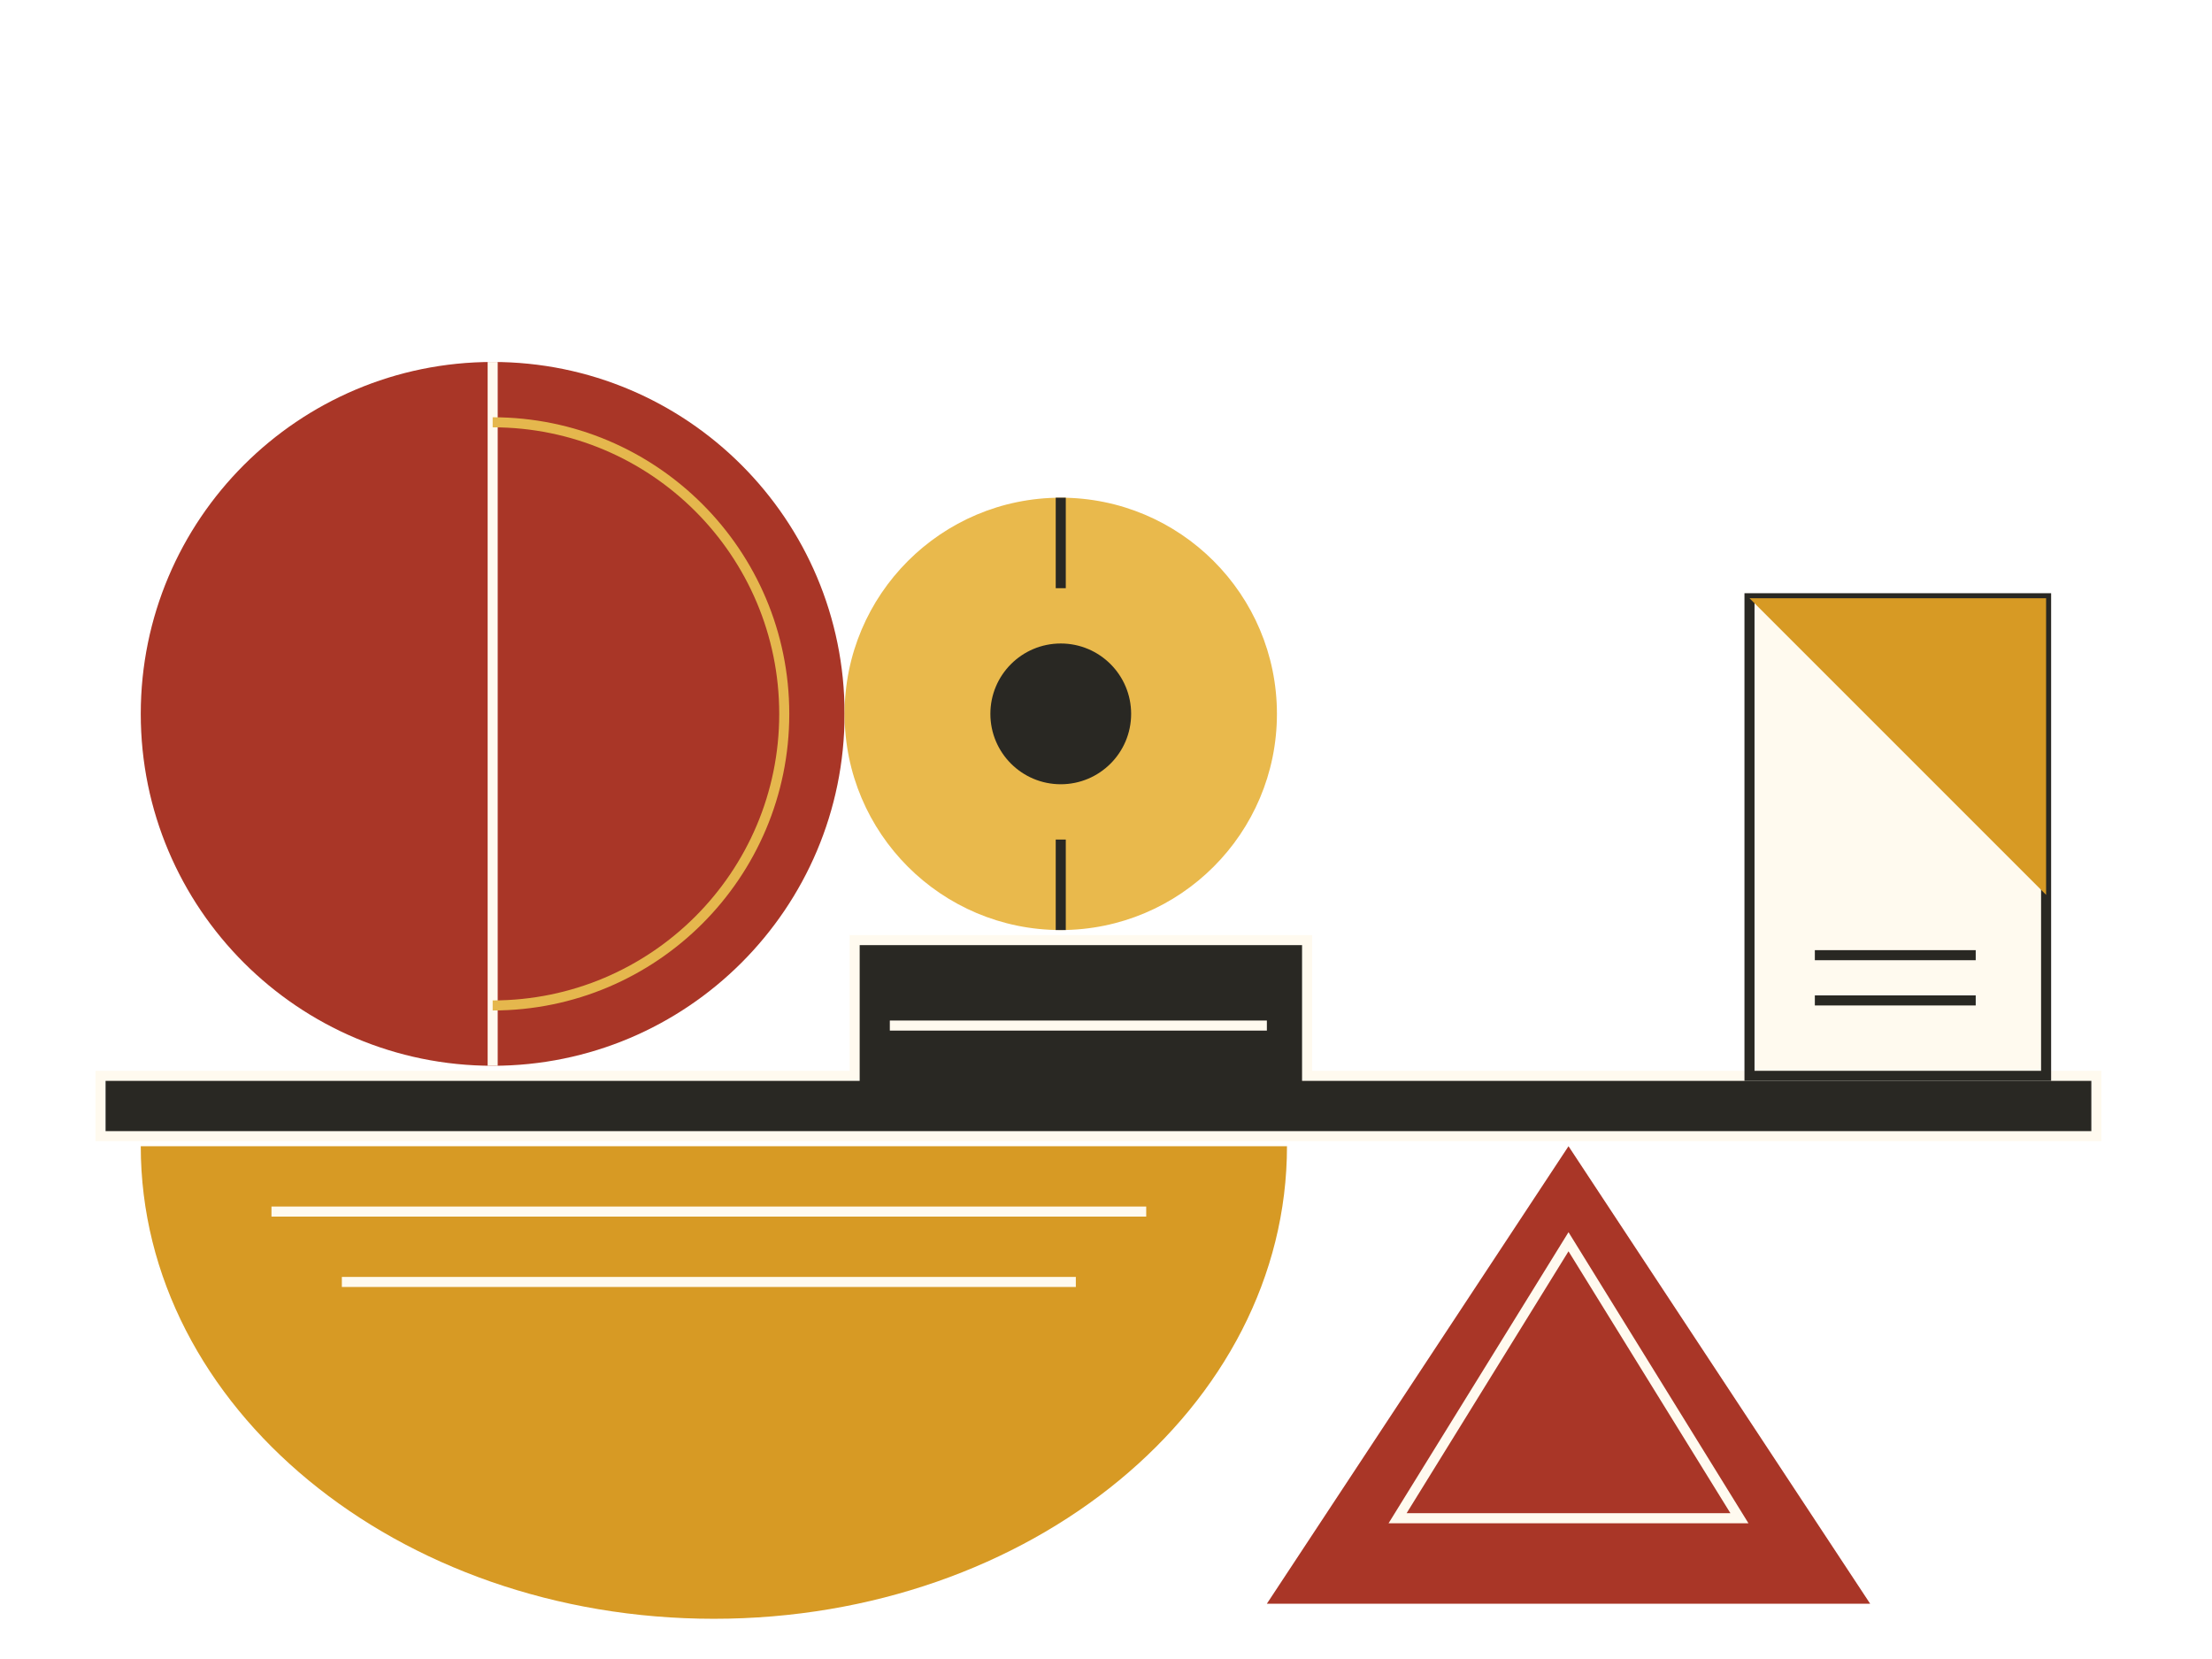
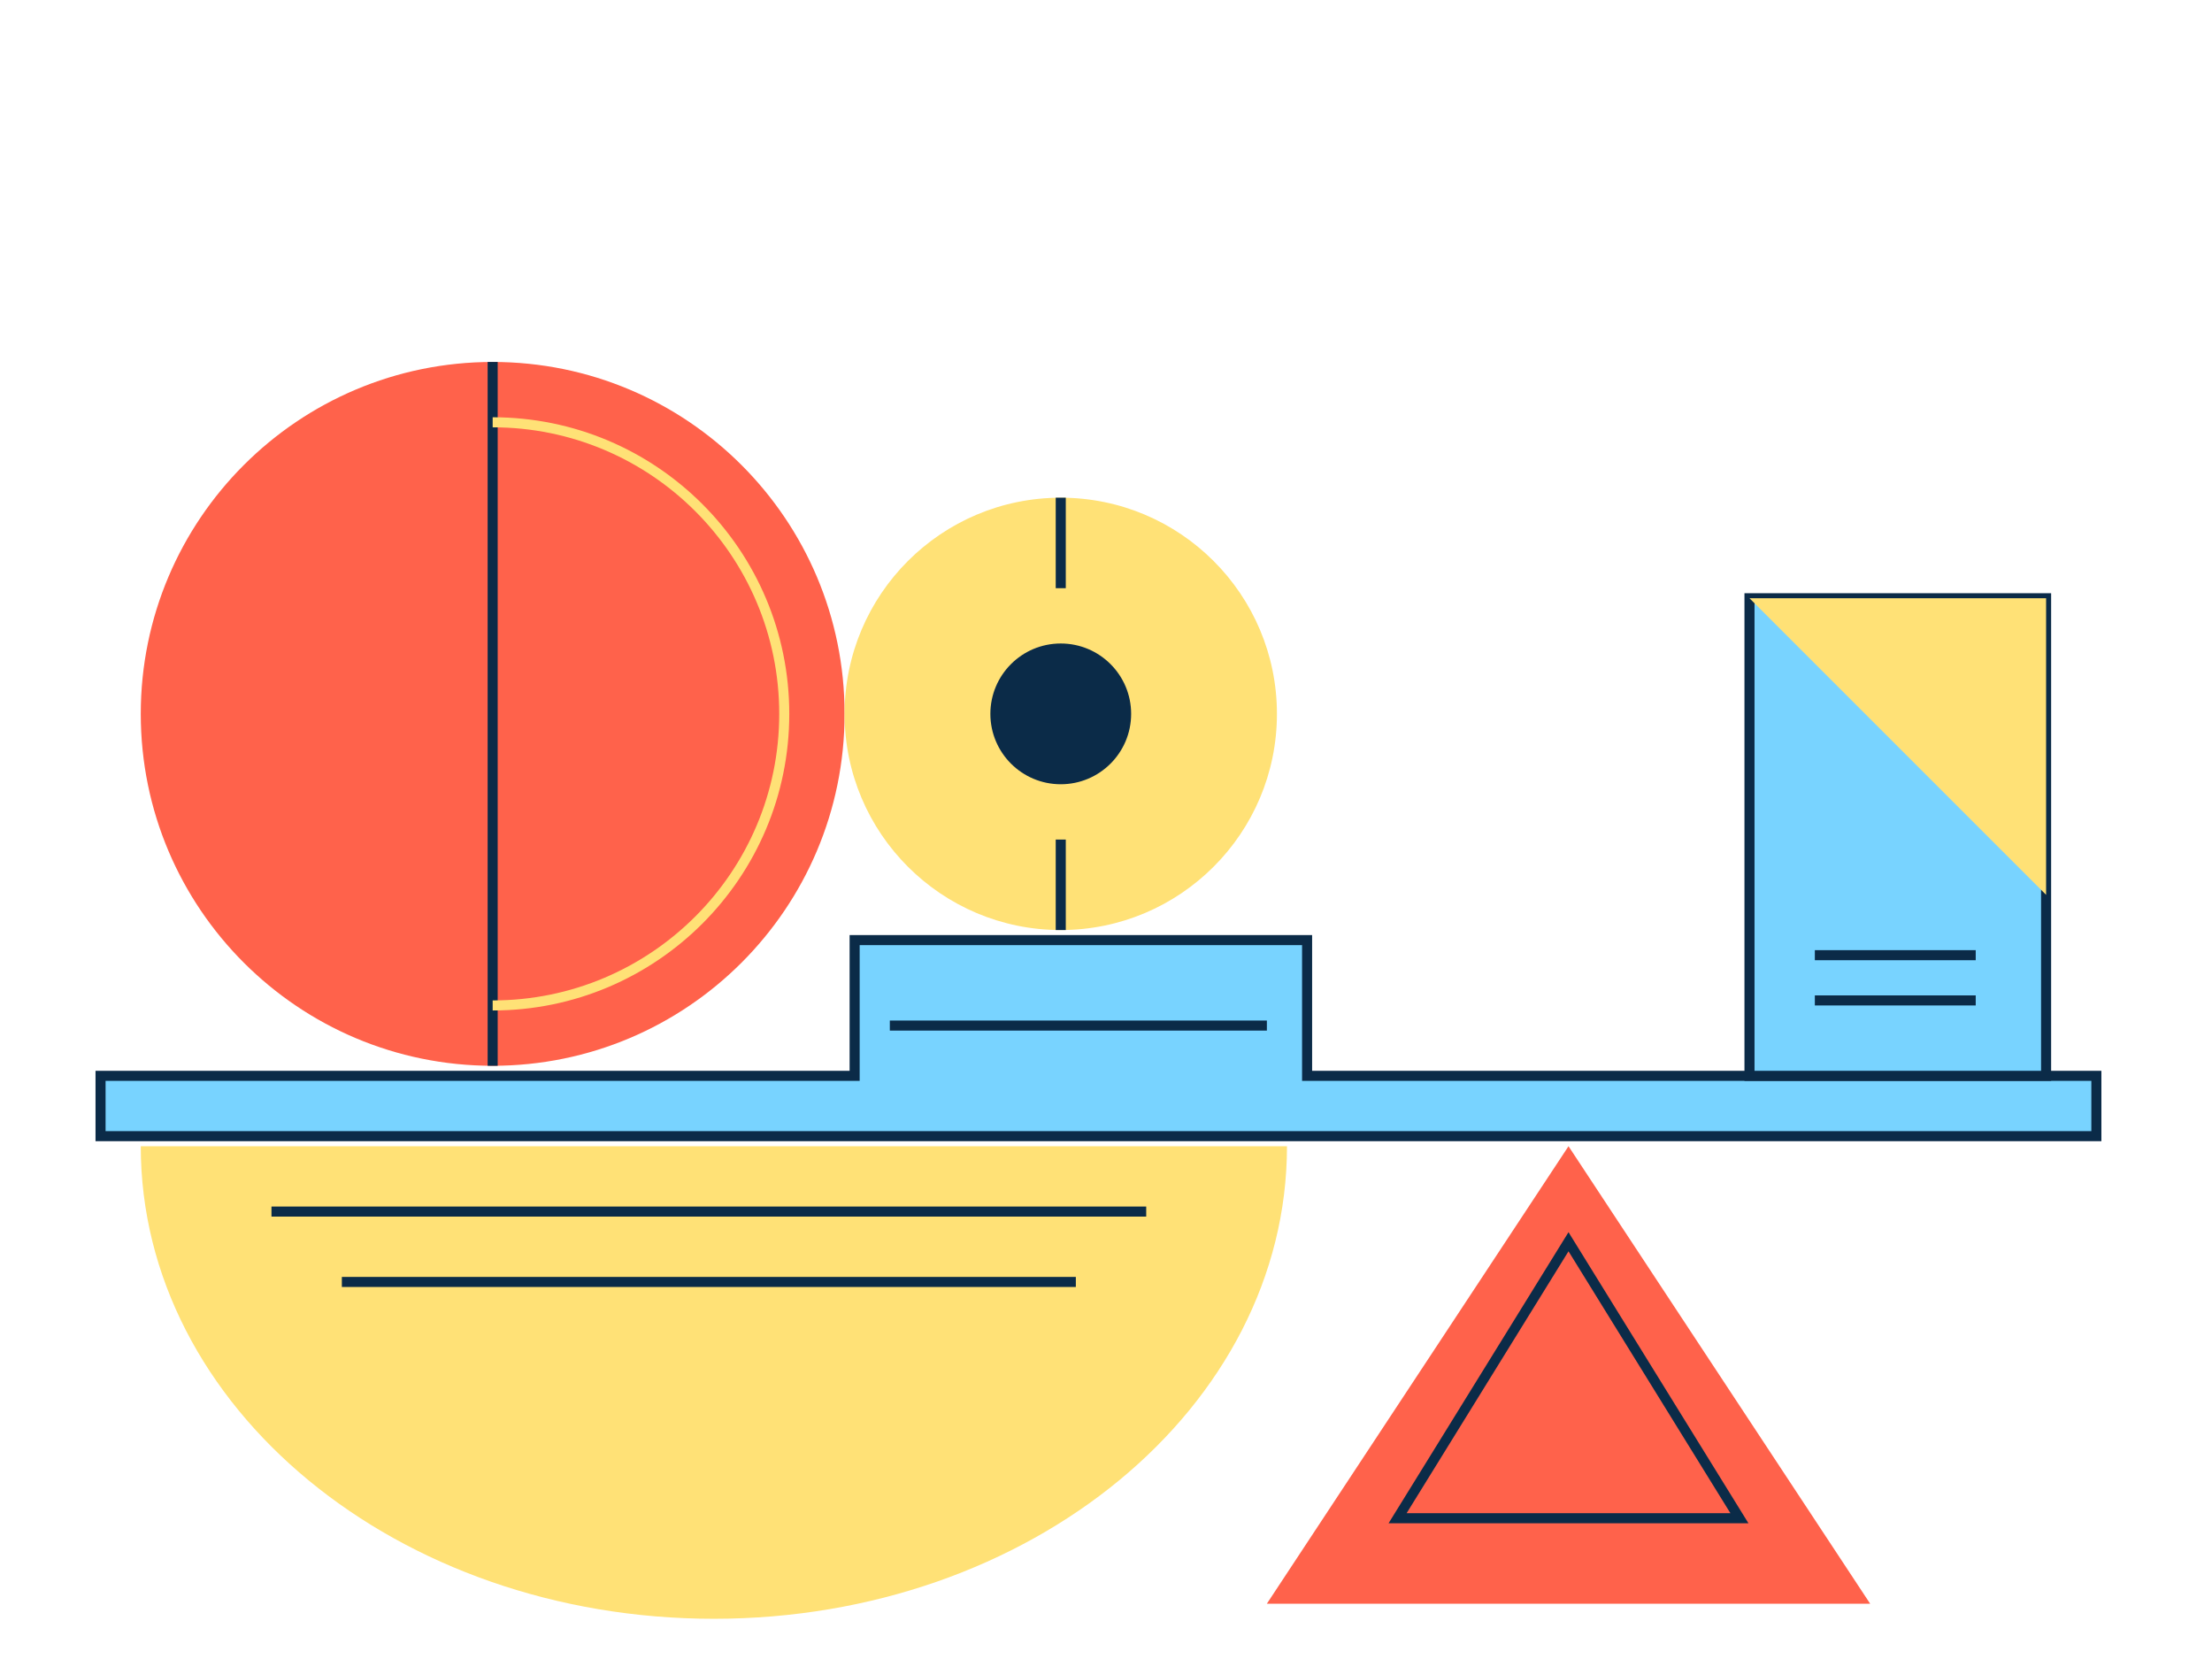
<svg xmlns="http://www.w3.org/2000/svg" viewBox="0 0 440 330" fill="none">
  <g>
-     <path d="M28 228H256A114 94 0 0 1 28 228Z" fill="#d79a24" />
-     <path d="M54 241H228" stroke="#fffaef" stroke-width="2" />
-     <path d="M68 255H214" stroke="#fffaef" stroke-width="2" />
+     <path d="M28 228H256A114 94 0 0 1 28 228Z" fill="#ffe176" />
+     <path d="M54 241H228" stroke="#0b2b48" stroke-width="2" />
+     <path d="M68 255H214" stroke="#0b2b48" stroke-width="2" />
  </g>
  <g>
-     <circle cx="98" cy="142" r="70" fill="#a93627" />
-     <path d="M98 72V212" stroke="#fffaef" stroke-width="2" />
-     <path d="M98 84A58 58 0 0 1 98 200" stroke="#e5b74d" stroke-width="2" />
+     <circle cx="98" cy="142" r="70" fill="#ff624b" />
+     <path d="M98 72V212" stroke="#0b2b48" stroke-width="2" />
+     <path d="M98 84A58 58 0 0 1 98 200" stroke="#ffe176" stroke-width="2" />
  </g>
  <g>
-     <circle cx="211" cy="142" r="43" fill="#e9b94c" />
-     <circle cx="211" cy="142" r="14" fill="#292823" />
-     <path d="M211 99V117M211 167V185" stroke="#292823" stroke-width="2" />
+     <circle cx="211" cy="142" r="43" fill="#ffe176" />
+     <circle cx="211" cy="142" r="14" fill="#0b2b48" />
+     <path d="M211 99V117M211 167V185" stroke="#0b2b48" stroke-width="2" />
  </g>
  <g>
-     <path d="M20 214H170V187H260V214H417V226H20Z" fill="#292823" stroke="#fffaef" stroke-width="2" />
-     <path d="M177 204H252" stroke="#fffaef" stroke-width="2" />
+     <path d="M20 214H170V187H260V214H417V226H20Z" fill="#78d3ff" stroke="#0b2b48" stroke-width="2" />
+     <path d="M177 204H252" stroke="#0b2b48" stroke-width="2" />
  </g>
  <g>
-     <path d="M312 228L372 319H252Z" fill="#a93627" />
-     <path d="M312 247L346 302H278Z" stroke="#fffaef" stroke-width="2" />
+     <path d="M312 228L372 319H252Z" fill="#ff624b" />
+     <path d="M312 247L346 302H278Z" stroke="#0b2b48" stroke-width="2" />
  </g>
  <g>
-     <path d="M348 214V119H407V214Z" fill="#fffaef" stroke="#292823" stroke-width="2" />
-     <path d="M348 119L407 178V119Z" fill="#d79a24" />
-     <path d="M361 190H393M361 199H393" stroke="#292823" stroke-width="2" />
+     <path d="M348 214V119H407V214Z" fill="#78d3ff" stroke="#0b2b48" stroke-width="2" />
+     <path d="M348 119L407 178V119Z" fill="#ffe176" />
+     <path d="M361 190H393M361 199H393" stroke="#0b2b48" stroke-width="2" />
  </g>
</svg>
